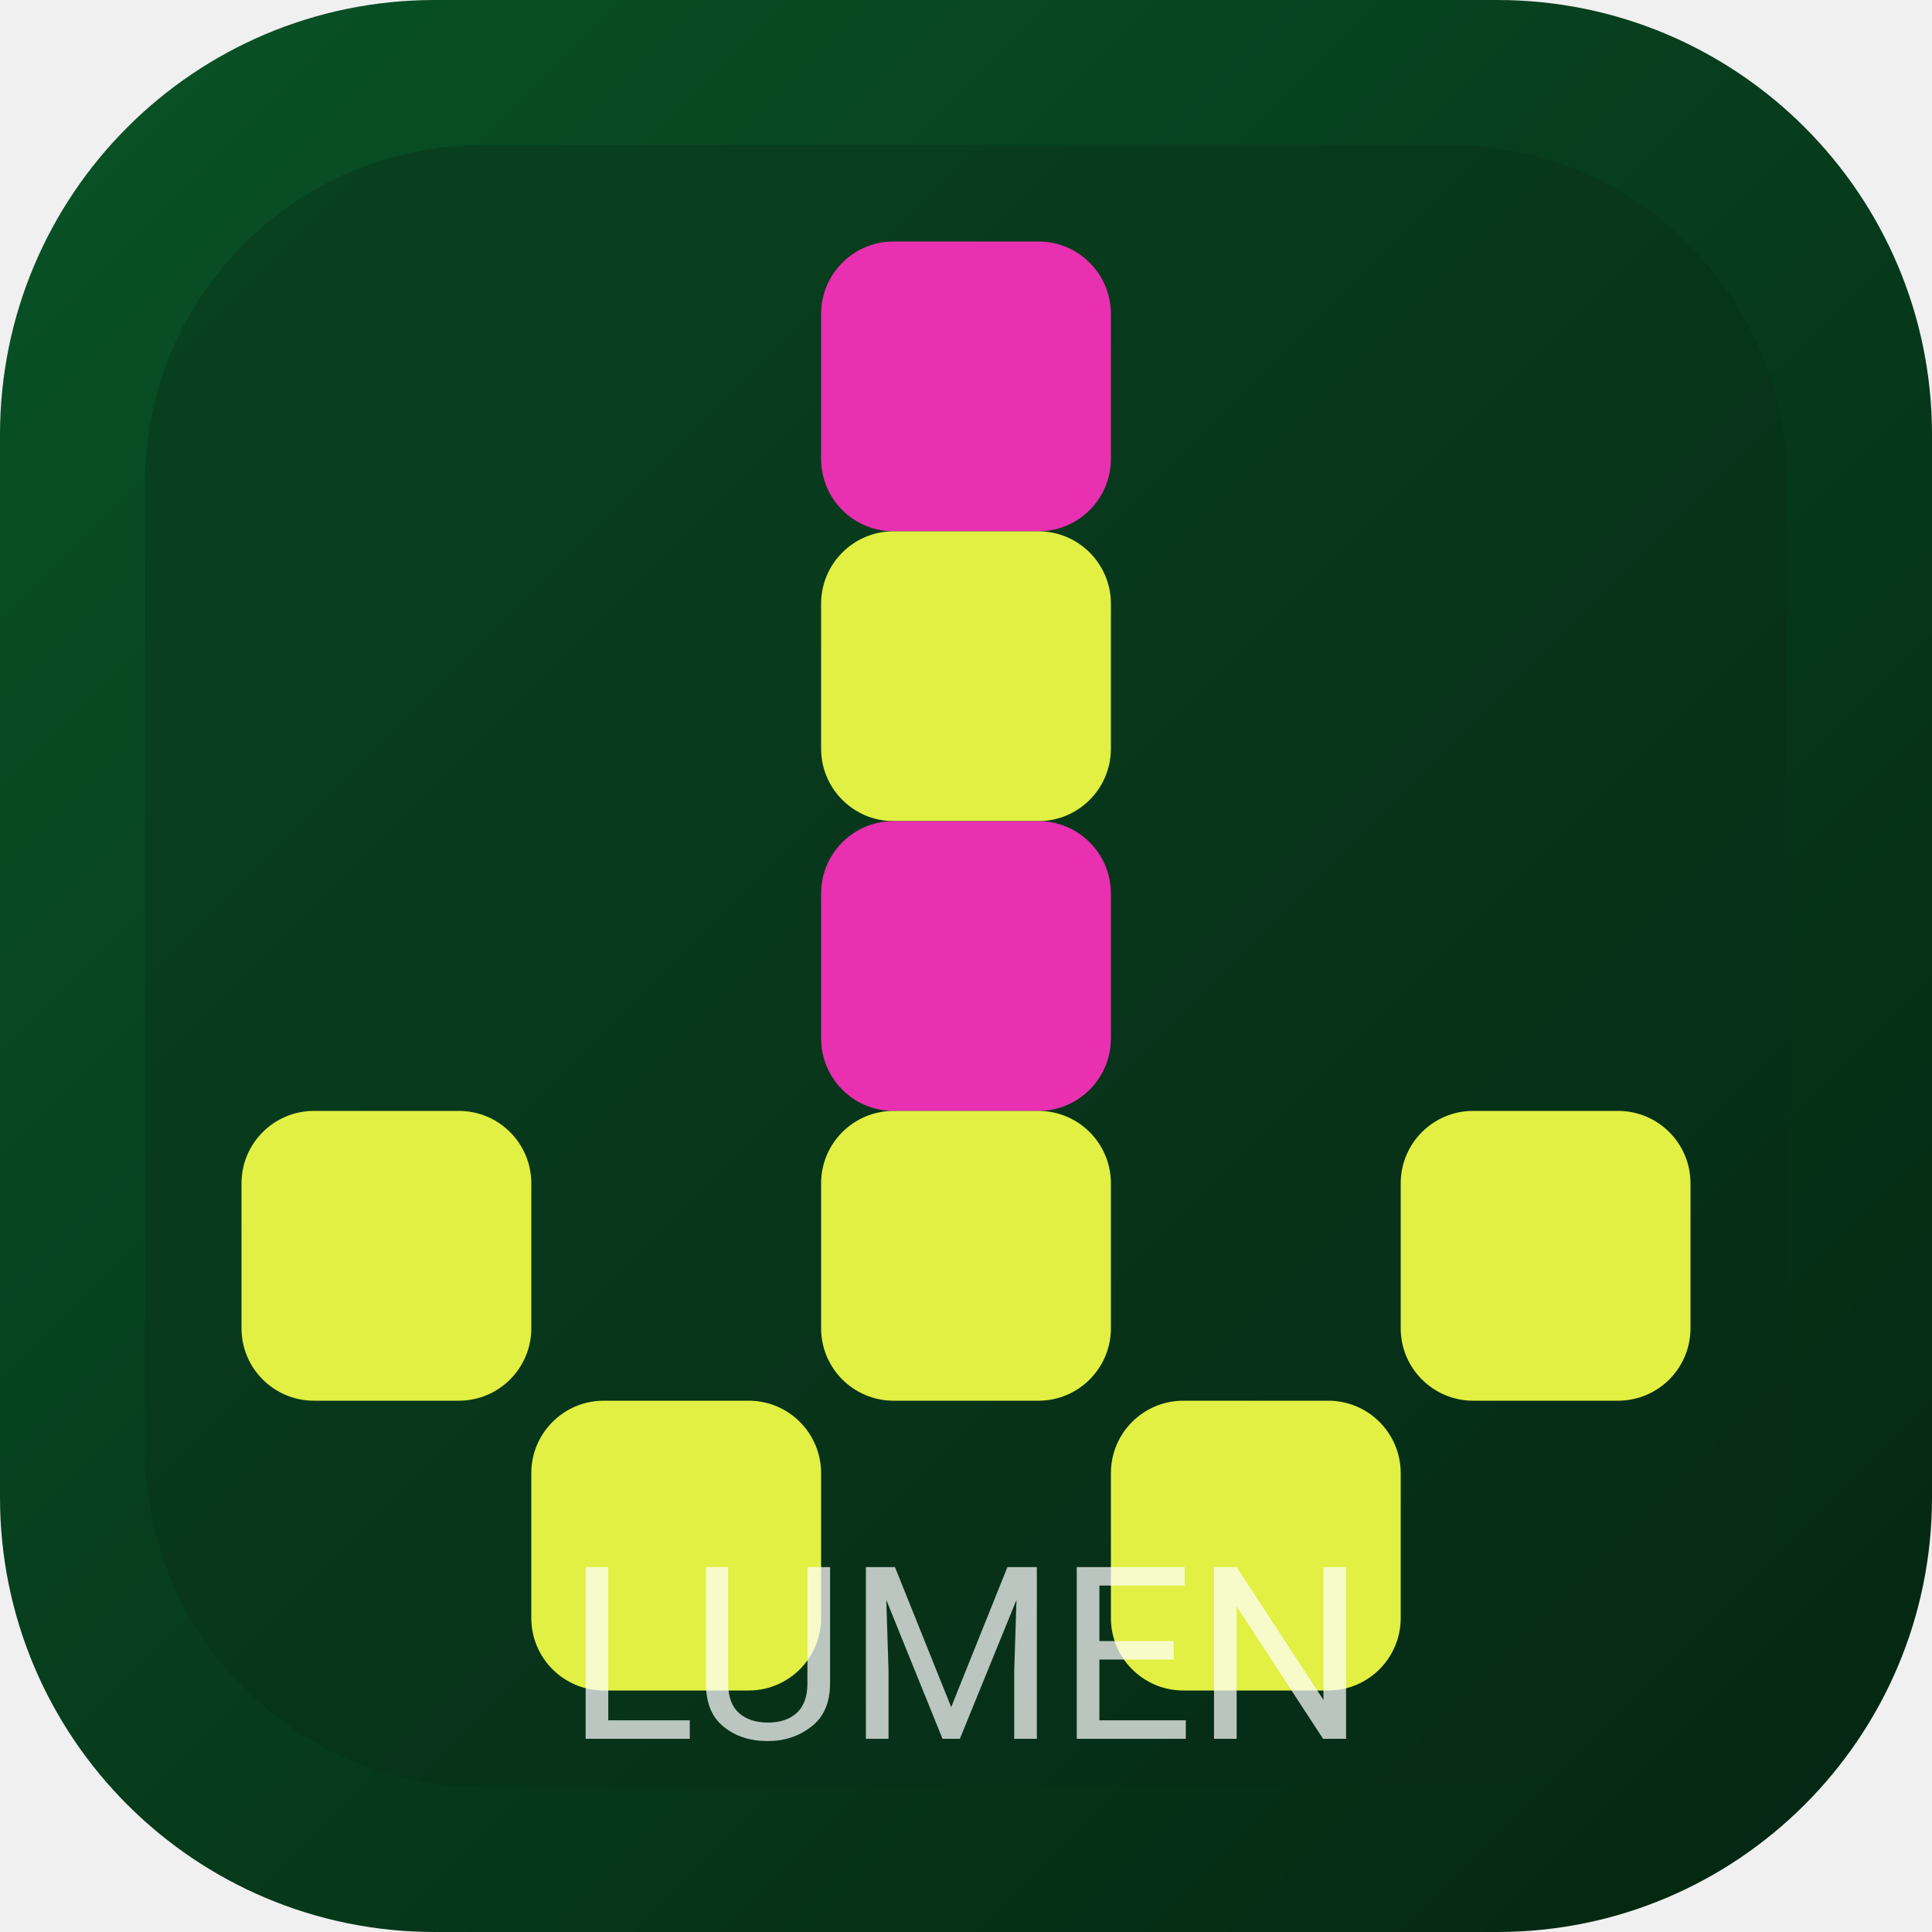
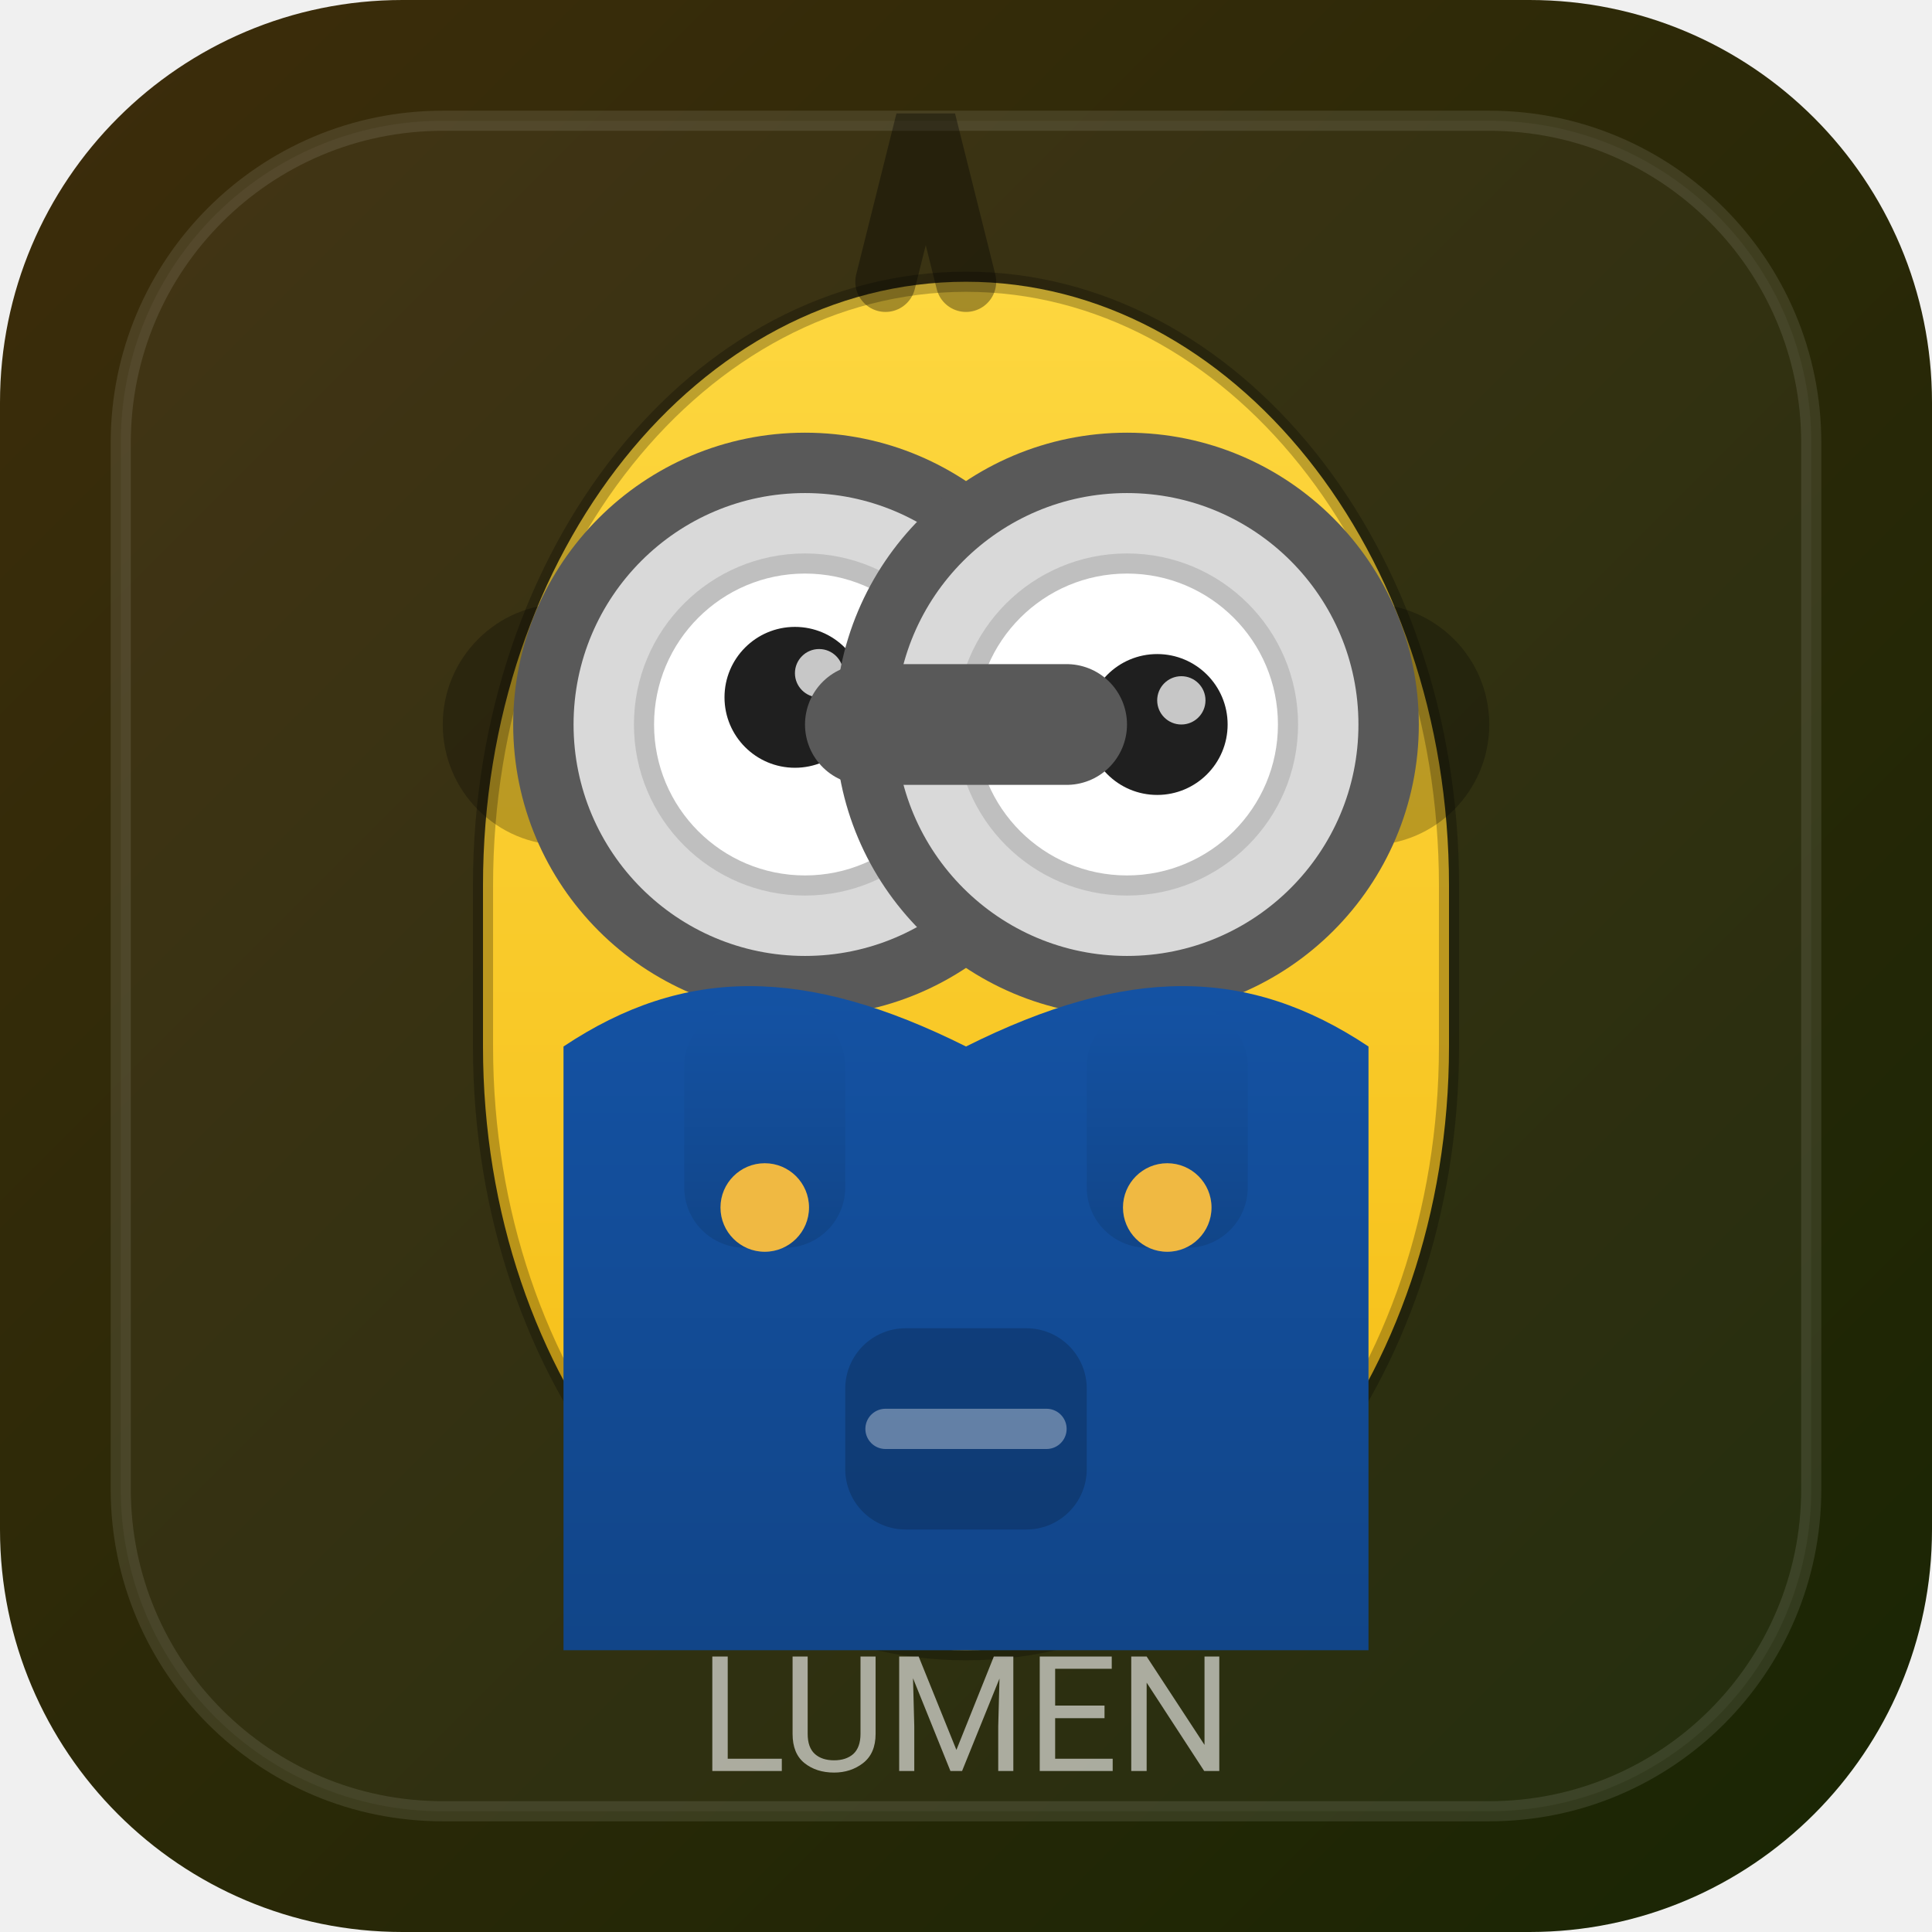
- <svg xmlns="http://www.w3.org/2000/svg" width="80" height="80" viewBox="0 0 80 80">
+ <svg xmlns="http://www.w3.org/2000/svg" width="96" height="96" viewBox="0 0 96 96">
  <defs>
-     <linearGradient id="g" x1="0" y1="0" x2="1" y2="1">
-       <stop offset="0" stop-color="hsl(144 80% 18%)" />
-       <stop offset="1" stop-color="hsl(144 80% 8%)" />
+     <linearGradient id="bg" x1="0" y1="0" x2="1" y2="1">
+       <stop offset="0" stop-color="hsl(41 70% 14%)" />
+       <stop offset="1" stop-color="hsl(81 80% 8%)" />
+     </linearGradient>
+     <linearGradient id="body" x1="0" y1="0" x2="0" y2="1">
+       <stop offset="0" stop-color="hsl(48 98% 62%)" />
+       <stop offset="1" stop-color="hsl(45 92% 52%)" />
+     </linearGradient>
+     <linearGradient id="denim" x1="0" y1="0" x2="0" y2="1">
+       <stop offset="0" stop-color="hsl(214 78% 36%)" />
+       <stop offset="1" stop-color="hsl(214 78% 30%)" />
    </linearGradient>
  </defs>
-   <rect x="0" y="0" width="80" height="80" rx="18" fill="url(#g)" />
-   <rect x="6" y="6" width="68" height="68" rx="14" fill="hsl(144 70% 10%)" opacity="0.35" />
-   <rect x="34" y="10" width="12" height="12" rx="3" fill="hsl(318 80% 55%)" />
-   <rect x="34" y="22" width="12" height="12" rx="3" fill="hsl(65 85% 60%)" />
-   <rect x="34" y="34" width="12" height="12" rx="3" fill="hsl(318 80% 55%)" />
-   <rect x="10" y="46" width="12" height="12" rx="3" fill="hsl(65 85% 60%)" />
-   <rect x="58" y="46" width="12" height="12" rx="3" fill="hsl(65 85% 60%)" />
-   <rect x="34" y="46" width="12" height="12" rx="3" fill="hsl(65 85% 60%)" />
-   <rect x="22" y="58" width="12" height="12" rx="3" fill="hsl(65 85% 60%)" />
-   <rect x="46" y="58" width="12" height="12" rx="3" fill="hsl(65 85% 60%)" />
-   <text x="40" y="72" text-anchor="middle" font-family="ui-sans-serif, system-ui, -apple-system, Segoe UI, Roboto, Helvetica, Arial" font-size="10" fill="rgba(255,255,255,0.72)">LUMEN</text>
+   <rect x="0" y="0" width="96" height="96" rx="20" fill="url(#bg)" />
+   <rect x="6" y="6" width="84" height="84" rx="16" fill="rgba(255,255,255,0.04)" stroke="rgba(255,255,255,0.10)" />
+   <rect x="24" y="14" width="48" height="68" rx="30" fill="url(#body)" stroke="rgba(0,0,0,0.25)" />
+   <path d="M 44 14 L 46 6 L 48 14" stroke="rgba(0,0,0,0.35)" stroke-width="3" stroke-linecap="round" fill="none" />
+   <rect x="22" y="30" width="52" height="12" rx="6" fill="rgba(0,0,0,0.25)" />
+   <circle cx="40" cy="36" r="13" fill="hsl(0 0% 85%)" stroke="hsl(0 0% 35%)" stroke-width="3" />
+   <circle cx="40" cy="36" r="8" fill="white" stroke="hsl(0 0% 75%)" stroke-width="1" />
+   <circle cx="39.5" cy="34.65" r="3.5" fill="hsl(0 0% 12%)" />
+   <circle cx="40.7" cy="33.45" r="1.2" fill="rgba(255,255,255,0.75)" />
+   <circle cx="56" cy="36" r="13" fill="hsl(0 0% 85%)" stroke="hsl(0 0% 35%)" stroke-width="3" />
+   <circle cx="56" cy="36" r="8" fill="white" stroke="hsl(0 0% 75%)" stroke-width="1" />
+   <circle cx="57.5" cy="36" r="3.5" fill="hsl(0 0% 12%)" />
+   <circle cx="58.7" cy="34.8" r="1.2" fill="rgba(255,255,255,0.75)" />
+   <path d="M 53 36 L 43 36" stroke="hsl(0 0% 35%)" stroke-width="6" stroke-linecap="round" />
+   <path d="M 38 56 Q 48 66 58 56" stroke="rgba(0,0,0,0.45)" stroke-width="3" stroke-linecap="round" fill="none" />
+   <path d="M 28 52 C 34 48 40 48 48 52 C 56 48 62 48 68 52 L 68 82 L 28 82 Z" fill="url(#denim)" />
+   <rect x="34" y="50" width="8" height="12" rx="3" fill="url(#denim)" />
+   <rect x="54" y="50" width="8" height="12" rx="3" fill="url(#denim)" />
+   <circle cx="38" cy="60" r="2.2" fill="hsl(41 85% 60%)" />
+   <circle cx="58" cy="60" r="2.2" fill="hsl(41 85% 60%)" />
+   <rect x="42" y="66" width="12" height="10" rx="3" fill="rgba(0,0,0,0.18)" />
+   <path d="M 44 71 L 52 71" stroke="rgba(255,255,255,0.35)" stroke-width="2" stroke-linecap="round" />
+   <text x="48" y="88" text-anchor="middle" font-family="ui-sans-serif, system-ui, -apple-system, Segoe UI, Roboto, Helvetica, Arial" font-size="8" fill="rgba(255,255,255,0.60)">LUMEN</text>
</svg>
